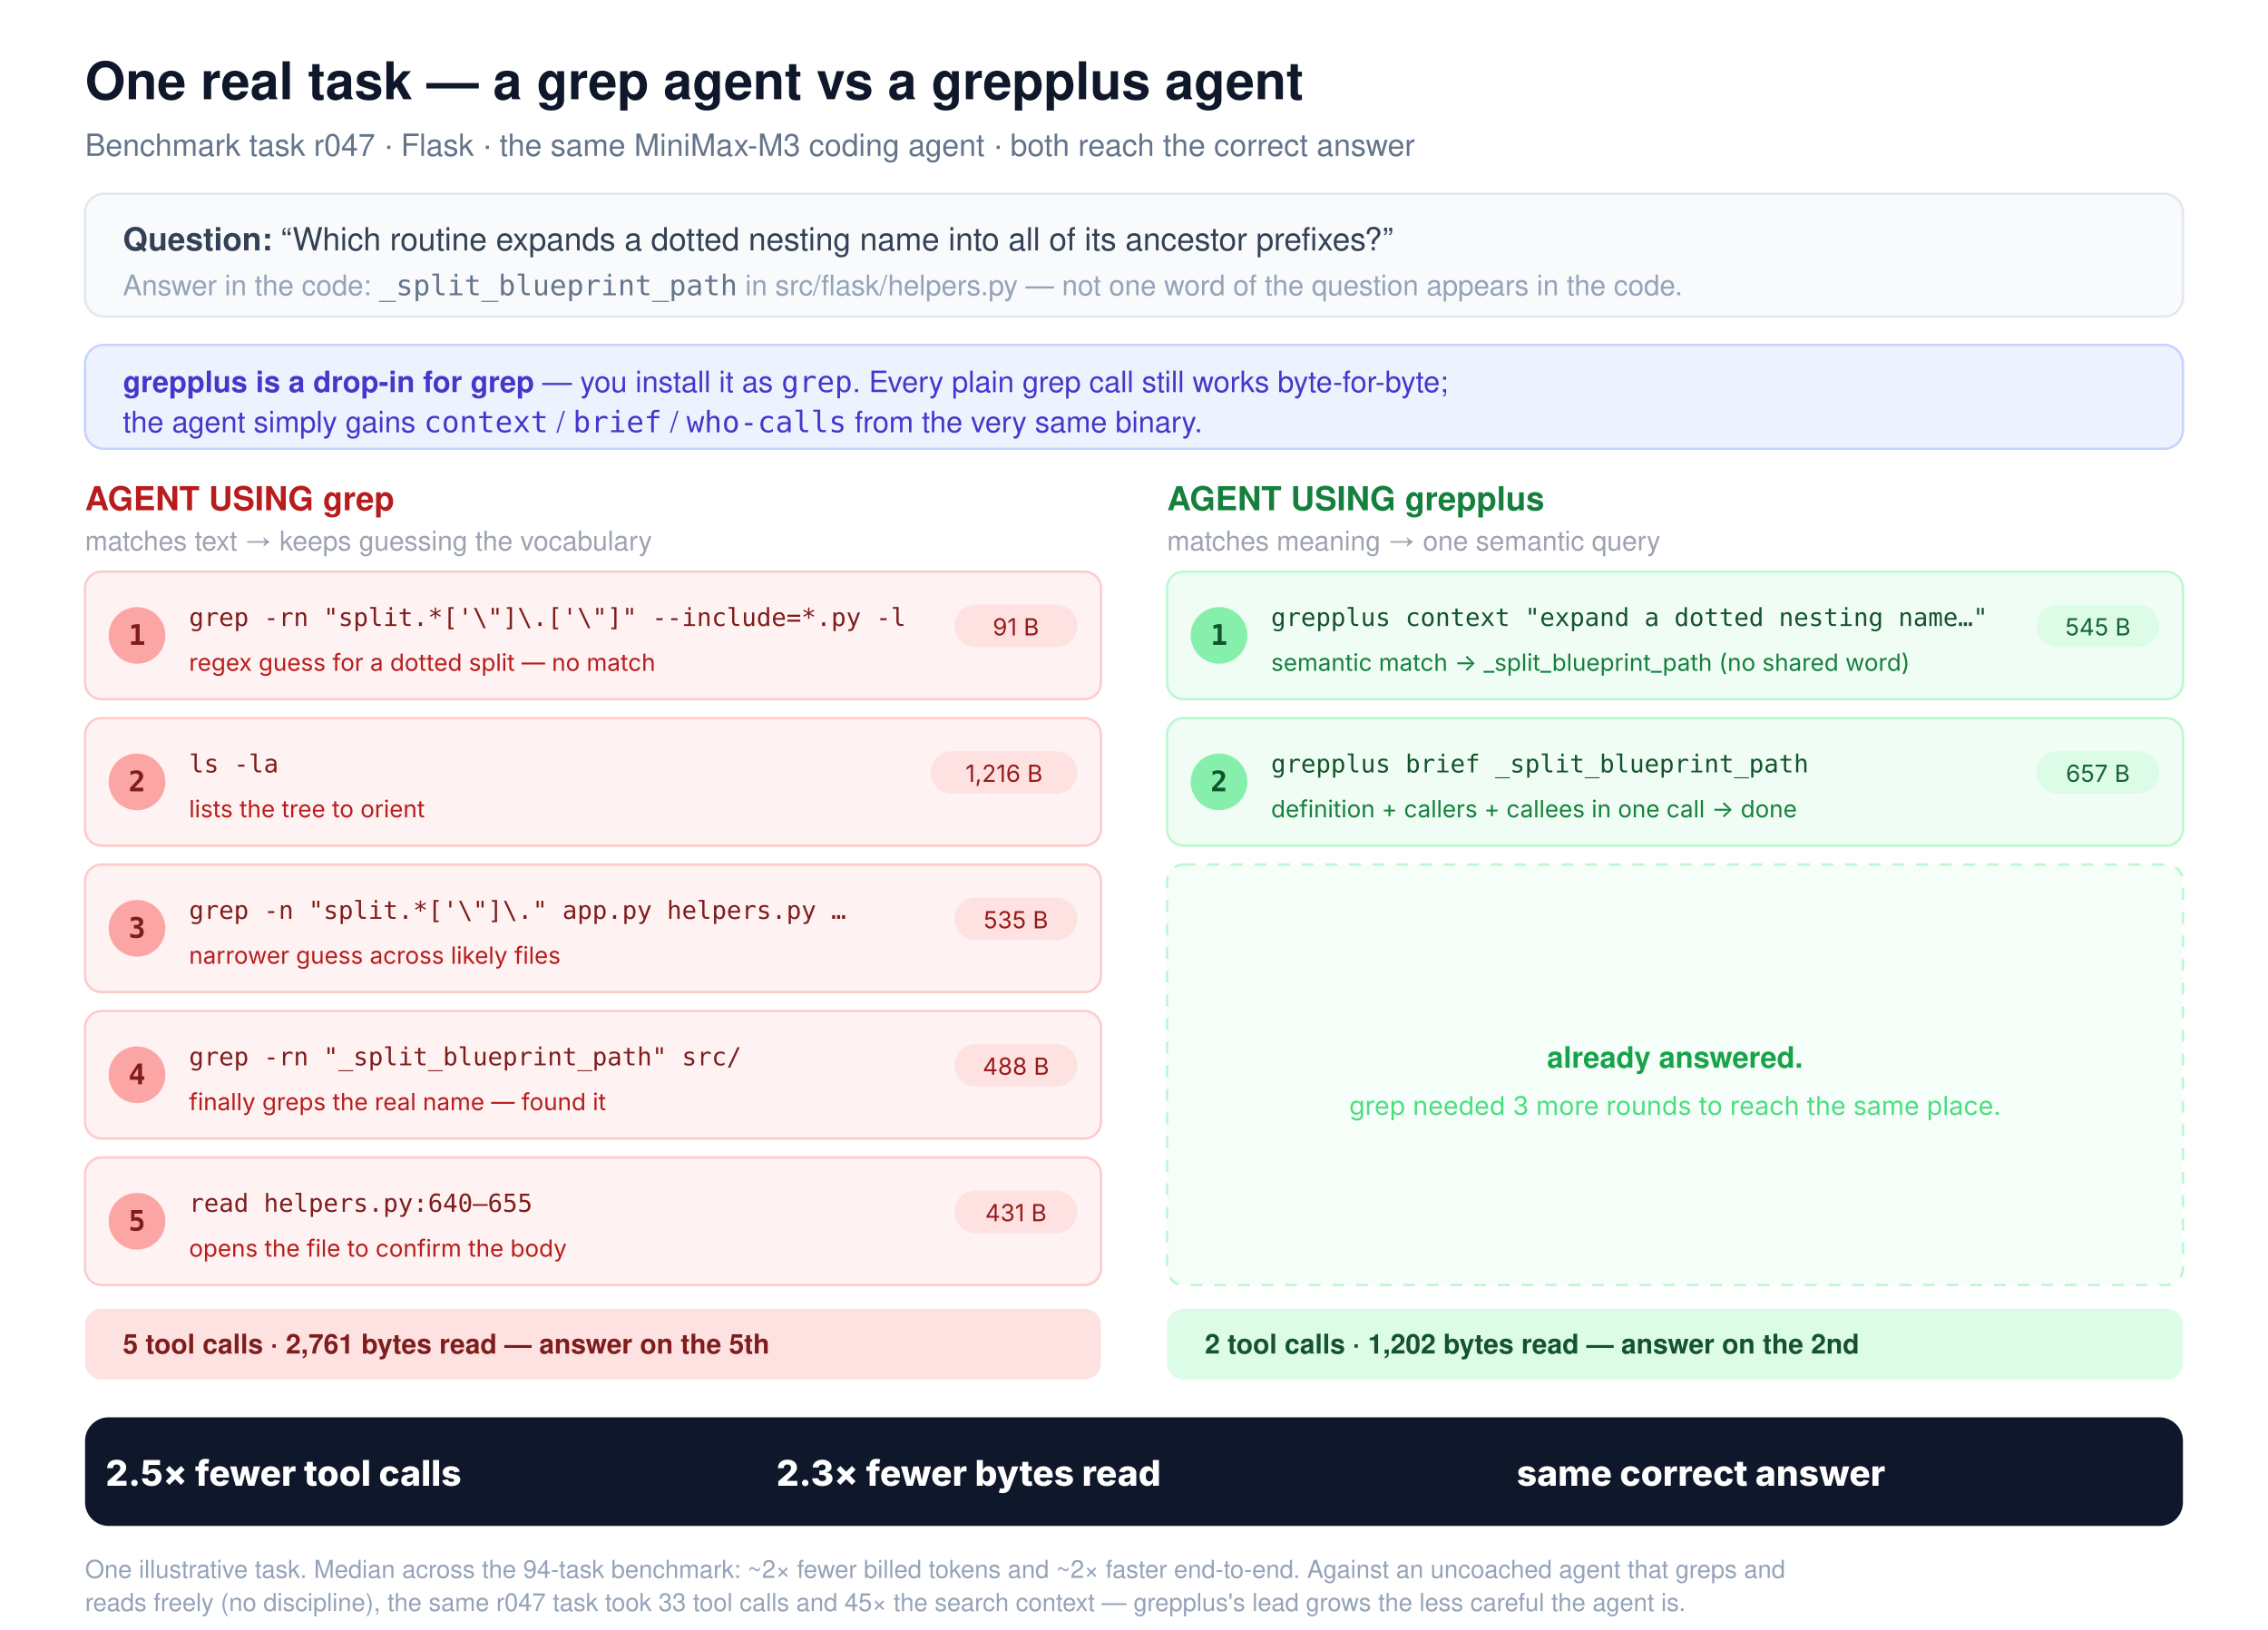
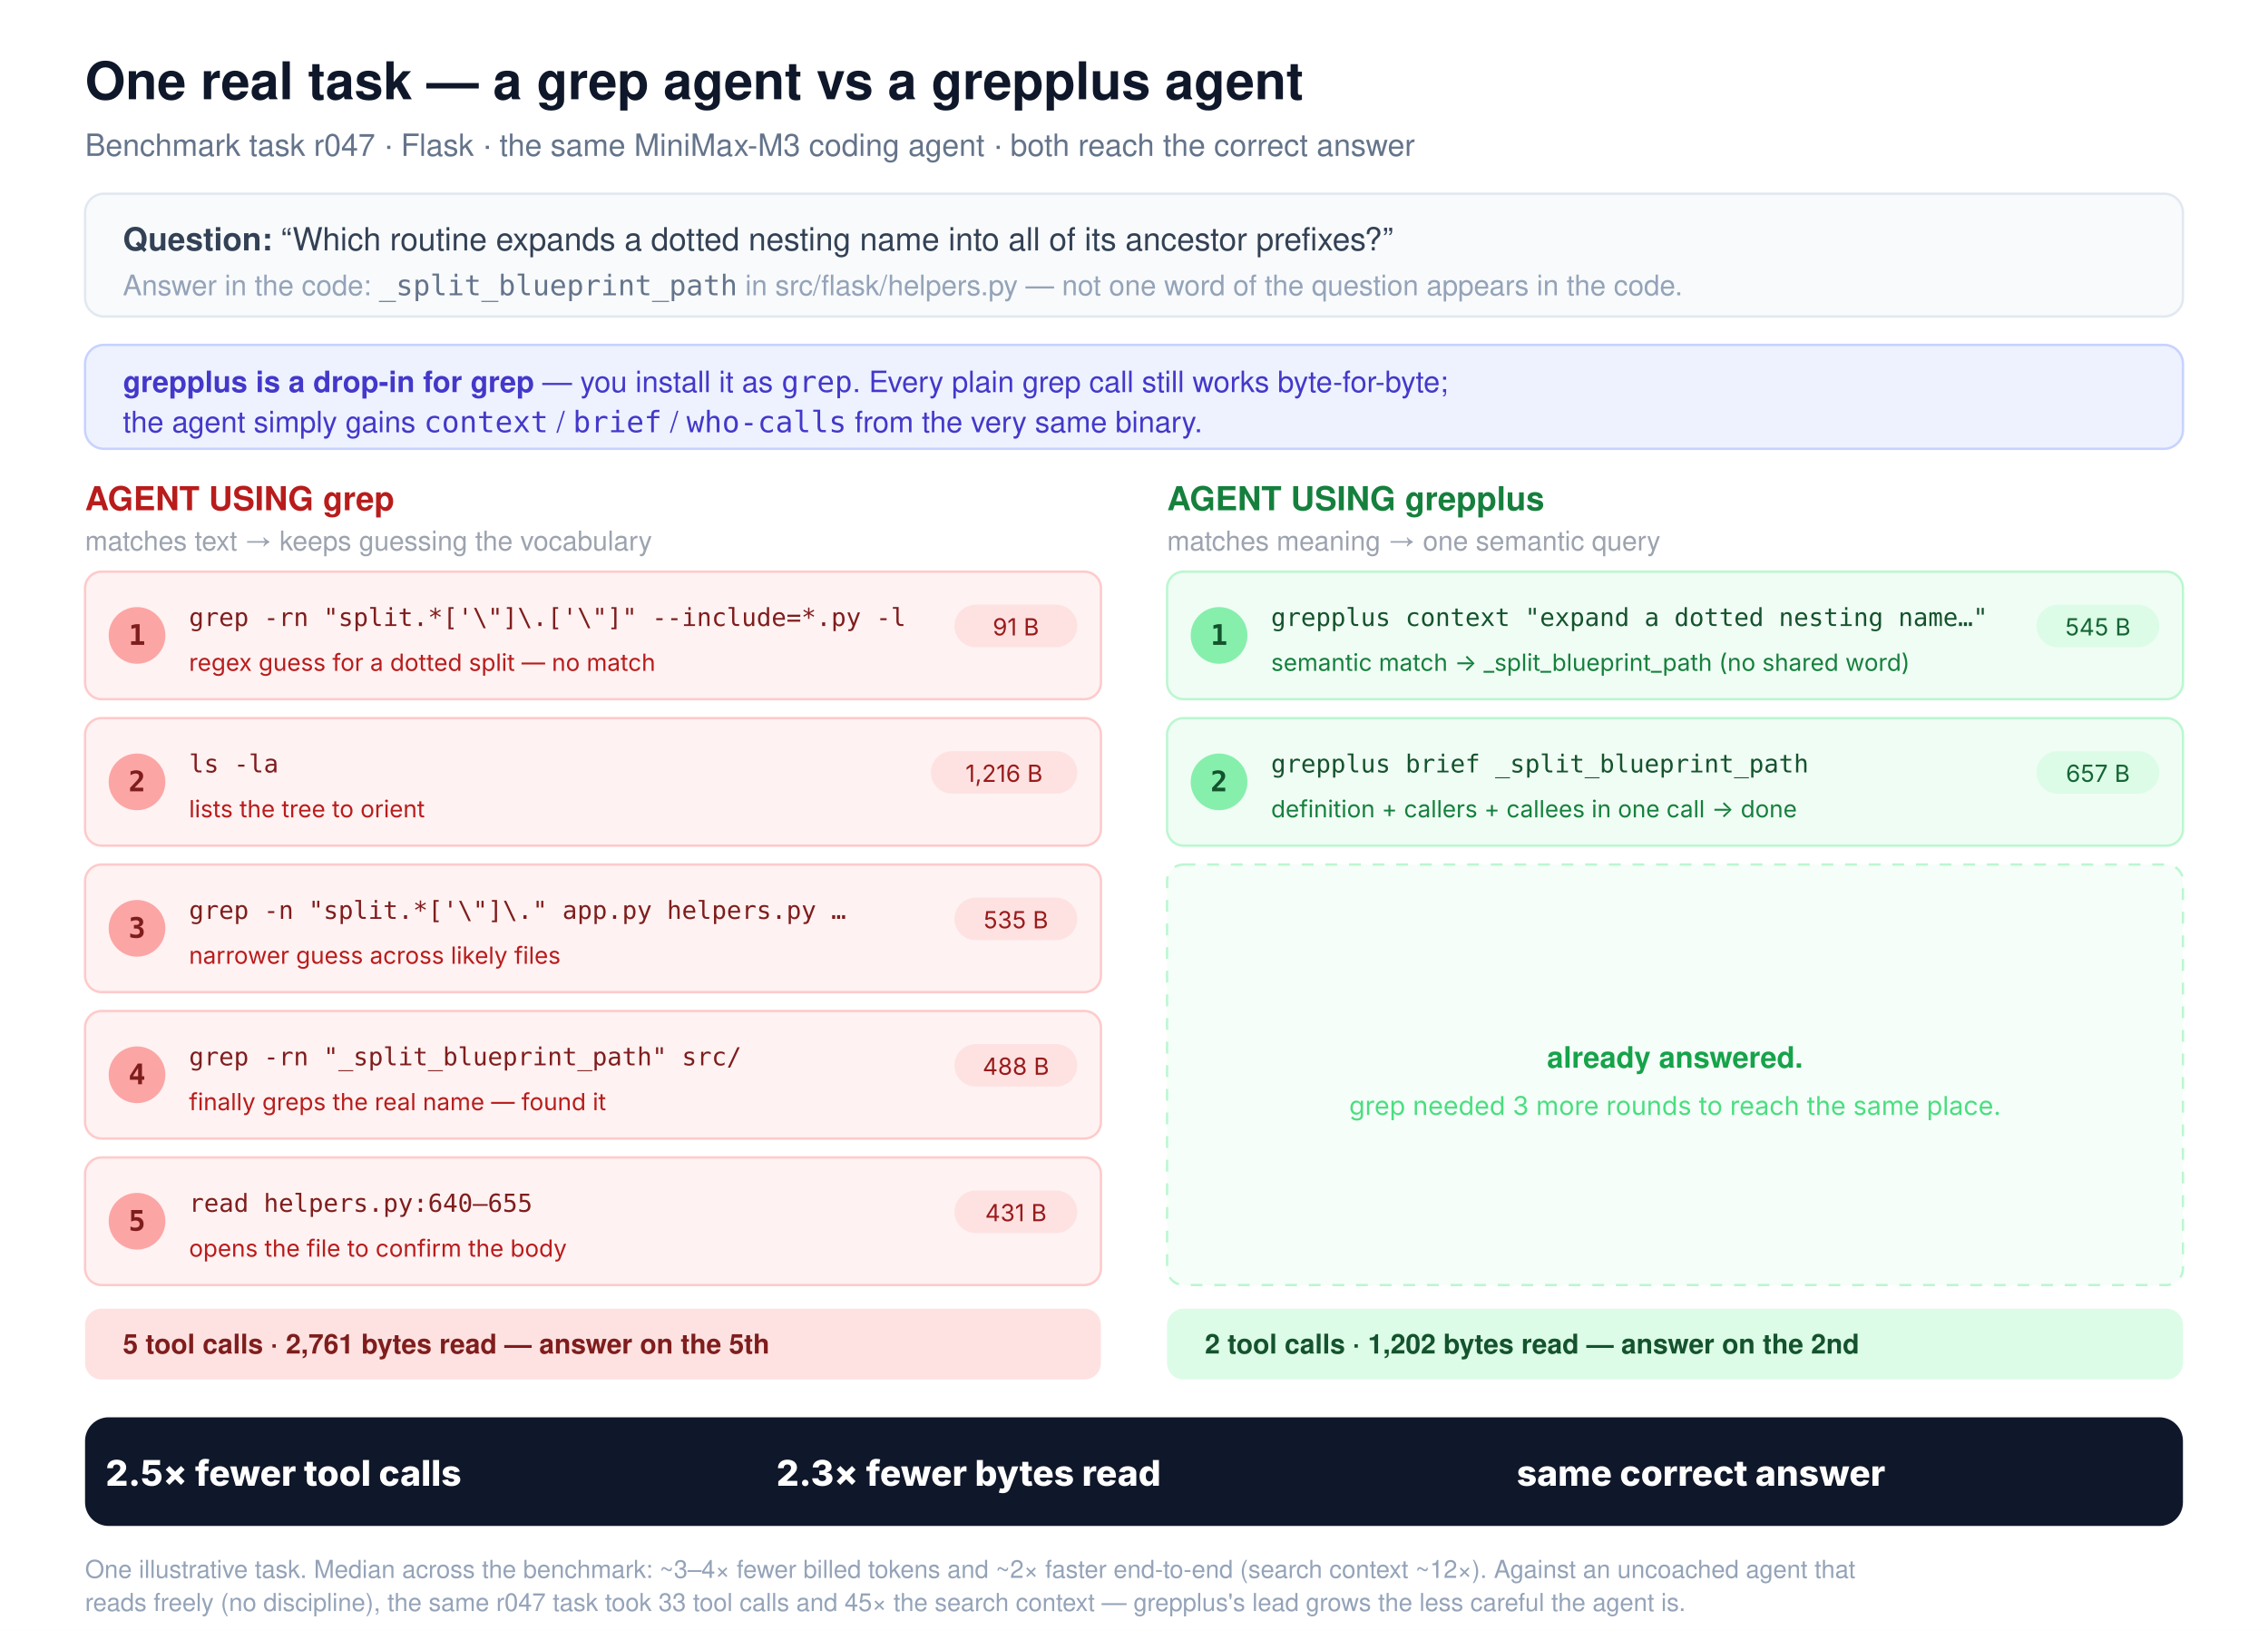
<svg xmlns="http://www.w3.org/2000/svg" viewBox="0 0 960 690" font-family="-apple-system,BlinkMacSystemFont,Segoe UI,Helvetica,Arial,sans-serif" role="img" aria-labelledby="title desc">
  <rect width="960" height="690" fill="#ffffff" />
  <text x="36" y="42" font-size="22" font-weight="700" fill="#0f172a">One real task — a grep agent vs a grepplus agent</text>
  <text x="36" y="66" font-size="13" fill="#64748b">Benchmark task r047 · Flask · the same MiniMax-M3 coding agent · both reach the correct answer</text>
  <rect x="36" y="82" width="888" height="52" rx="8" fill="#f8fafc" stroke="#e2e8f0" />
  <text x="52" y="106" font-size="13.5" fill="#334155">
    <tspan font-weight="600">Question:</tspan> “Which routine expands a dotted nesting name into all of its ancestor prefixes?”</text>
  <text x="52" y="125" font-size="12" fill="#94a3b8">Answer in the code: <tspan font-family="ui-monospace,Menlo,monospace" fill="#64748b">_split_blueprint_path</tspan> in src/flask/helpers.py — not one word of the question appears in the code.</text>
  <rect x="36" y="146" width="888" height="44" rx="8" fill="#eef2ff" stroke="#c7d2fe" />
  <text x="52" y="166" font-size="12.5" fill="#4338ca">
    <tspan font-weight="700">grepplus is a drop-in for grep</tspan> — you install it as <tspan font-family="ui-monospace,Menlo,monospace">grep</tspan>. Every plain grep call still works byte-for-byte;</text>
  <text x="52" y="183" font-size="12.5" fill="#4338ca">the agent simply gains <tspan font-family="ui-monospace,Menlo,monospace">context</tspan> / <tspan font-family="ui-monospace,Menlo,monospace">brief</tspan> / <tspan font-family="ui-monospace,Menlo,monospace">who-calls</tspan> from the very same binary.</text>
  <text x="36" y="216" font-size="14" font-weight="700" fill="#b91c1c">AGENT USING grep</text>
  <text x="36" y="233" font-size="11.5" fill="#9ca3af">matches text → keeps guessing the vocabulary</text>
  <text x="494" y="216" font-size="14" font-weight="700" fill="#15803d">AGENT USING grepplus</text>
  <text x="494" y="233" font-size="11.5" fill="#9ca3af">matches meaning → one semantic query</text>
  <g font-family="ui-monospace,Menlo,monospace">
    <rect x="36" y="242" width="430" height="54" rx="7" fill="#fef2f2" stroke="#fecaca" />
    <circle cx="58" cy="269" r="12" fill="#fca5a5" />
    <text x="58" y="273" font-size="12" font-weight="700" fill="#7f1d1d" text-anchor="middle">1</text>
    <text x="80" y="265" font-size="10.5" fill="#7f1d1d">grep -rn "split.*['\"]\.['\"]" --include=*.py -l</text>
    <text x="80" y="284" font-size="10" font-family="-apple-system" fill="#b91c1c">regex guess for a dotted split — no match</text>
    <rect x="404" y="256" width="52" height="18" rx="9" fill="#fee2e2" />
    <text x="430" y="269" font-size="10" fill="#991b1b" text-anchor="middle" font-family="-apple-system">91 B</text>
    <rect x="36" y="304" width="430" height="54" rx="7" fill="#fef2f2" stroke="#fecaca" />
    <circle cx="58" cy="331" r="12" fill="#fca5a5" />
    <text x="58" y="335" font-size="12" font-weight="700" fill="#7f1d1d" text-anchor="middle">2</text>
    <text x="80" y="327" font-size="10.5" fill="#7f1d1d">ls -la</text>
    <text x="80" y="346" font-size="10" font-family="-apple-system" fill="#b91c1c">lists the tree to orient</text>
    <rect x="394" y="318" width="62" height="18" rx="9" fill="#fee2e2" />
    <text x="425" y="331" font-size="10" fill="#991b1b" text-anchor="middle" font-family="-apple-system">1,216 B</text>
    <rect x="36" y="366" width="430" height="54" rx="7" fill="#fef2f2" stroke="#fecaca" />
    <circle cx="58" cy="393" r="12" fill="#fca5a5" />
    <text x="58" y="397" font-size="12" font-weight="700" fill="#7f1d1d" text-anchor="middle">3</text>
    <text x="80" y="389" font-size="10.5" fill="#7f1d1d">grep -n "split.*['\"]\." app.py helpers.py …</text>
    <text x="80" y="408" font-size="10" font-family="-apple-system" fill="#b91c1c">narrower guess across likely files</text>
    <rect x="404" y="380" width="52" height="18" rx="9" fill="#fee2e2" />
    <text x="430" y="393" font-size="10" fill="#991b1b" text-anchor="middle" font-family="-apple-system">535 B</text>
    <rect x="36" y="428" width="430" height="54" rx="7" fill="#fef2f2" stroke="#fecaca" />
    <circle cx="58" cy="455" r="12" fill="#fca5a5" />
    <text x="58" y="459" font-size="12" font-weight="700" fill="#7f1d1d" text-anchor="middle">4</text>
    <text x="80" y="451" font-size="10.5" fill="#7f1d1d">grep -rn "_split_blueprint_path" src/</text>
    <text x="80" y="470" font-size="10" font-family="-apple-system" fill="#b91c1c">finally greps the real name — found it</text>
    <rect x="404" y="442" width="52" height="18" rx="9" fill="#fee2e2" />
    <text x="430" y="455" font-size="10" fill="#991b1b" text-anchor="middle" font-family="-apple-system">488 B</text>
    <rect x="36" y="490" width="430" height="54" rx="7" fill="#fef2f2" stroke="#fecaca" />
    <circle cx="58" cy="517" r="12" fill="#fca5a5" />
    <text x="58" y="521" font-size="12" font-weight="700" fill="#7f1d1d" text-anchor="middle">5</text>
    <text x="80" y="513" font-size="10.5" fill="#7f1d1d">read helpers.py:640–655</text>
    <text x="80" y="532" font-size="10" font-family="-apple-system" fill="#b91c1c">opens the file to confirm the body</text>
    <rect x="404" y="504" width="52" height="18" rx="9" fill="#fee2e2" />
    <text x="430" y="517" font-size="10" fill="#991b1b" text-anchor="middle" font-family="-apple-system">431 B</text>
  </g>
  <rect x="36" y="554" width="430" height="30" rx="7" fill="#fee2e2" />
  <text x="52" y="573" font-size="11.5" font-weight="600" fill="#7f1d1d">5 tool calls · 2,761 bytes read — answer on the 5th</text>
  <g font-family="ui-monospace,Menlo,monospace">
    <rect x="494" y="242" width="430" height="54" rx="7" fill="#f0fdf4" stroke="#bbf7d0" />
    <circle cx="516" cy="269" r="12" fill="#86efac" />
    <text x="516" y="273" font-size="12" font-weight="700" fill="#14532d" text-anchor="middle">1</text>
    <text x="538" y="265" font-size="10.5" fill="#14532d">grepplus context "expand a dotted nesting name…"</text>
    <text x="538" y="284" font-size="10" font-family="-apple-system" fill="#15803d">semantic match → _split_blueprint_path (no shared word)</text>
    <rect x="862" y="256" width="52" height="18" rx="9" fill="#dcfce7" />
    <text x="888" y="269" font-size="10" fill="#166534" text-anchor="middle" font-family="-apple-system">545 B</text>
    <rect x="494" y="304" width="430" height="54" rx="7" fill="#f0fdf4" stroke="#bbf7d0" />
    <circle cx="516" cy="331" r="12" fill="#86efac" />
    <text x="516" y="335" font-size="12" font-weight="700" fill="#14532d" text-anchor="middle">2</text>
    <text x="538" y="327" font-size="10.5" fill="#14532d">grepplus brief _split_blueprint_path</text>
    <text x="538" y="346" font-size="10" font-family="-apple-system" fill="#15803d">definition + callers + callees in one call → done</text>
    <rect x="862" y="318" width="52" height="18" rx="9" fill="#dcfce7" />
    <text x="888" y="331" font-size="10" fill="#166534" text-anchor="middle" font-family="-apple-system">657 B</text>
  </g>
  <rect x="494" y="366" width="430" height="178" rx="7" fill="#f6fef9" stroke="#bbf7d0" stroke-dasharray="5 5" />
  <text x="709" y="452" font-size="12.5" font-weight="600" fill="#16a34a" text-anchor="middle">already answered.</text>
  <text x="709" y="472" font-size="11" fill="#4ade80" text-anchor="middle" font-family="-apple-system">grep needed 3 more rounds to reach the same place.</text>
  <rect x="494" y="554" width="430" height="30" rx="7" fill="#dcfce7" />
  <text x="510" y="573" font-size="11.5" font-weight="600" fill="#14532d">2 tool calls · 1,202 bytes read — answer on the 2nd</text>
  <rect x="36" y="600" width="888" height="46" rx="10" fill="#0f172a" />
  <g font-size="15" font-weight="800" fill="#ffffff" font-family="-apple-system">
    <text x="120" y="629" text-anchor="middle">2.5× fewer tool calls</text>
    <text x="410" y="629" text-anchor="middle">2.3× fewer bytes read</text>
    <text x="720" y="629" text-anchor="middle">same correct answer</text>
  </g>
-   <text x="36" y="668" font-size="10.5" fill="#94a3b8">One illustrative task. Median across the 94-task benchmark: ~2× fewer billed tokens and ~2× faster end-to-end. Against an uncoached agent that greps and</text>
+   <text x="36" y="668" font-size="10.5" fill="#94a3b8">One illustrative task. Median across the benchmark: ~3–4× fewer billed tokens and ~2× faster end-to-end (search context ~12×). Against an uncoached agent that</text>
  <text x="36" y="682" font-size="10.5" fill="#94a3b8">reads freely (no discipline), the same r047 task took 33 tool calls and 45× the search context — grepplus's lead grows the less careful the agent is.</text>
</svg>
